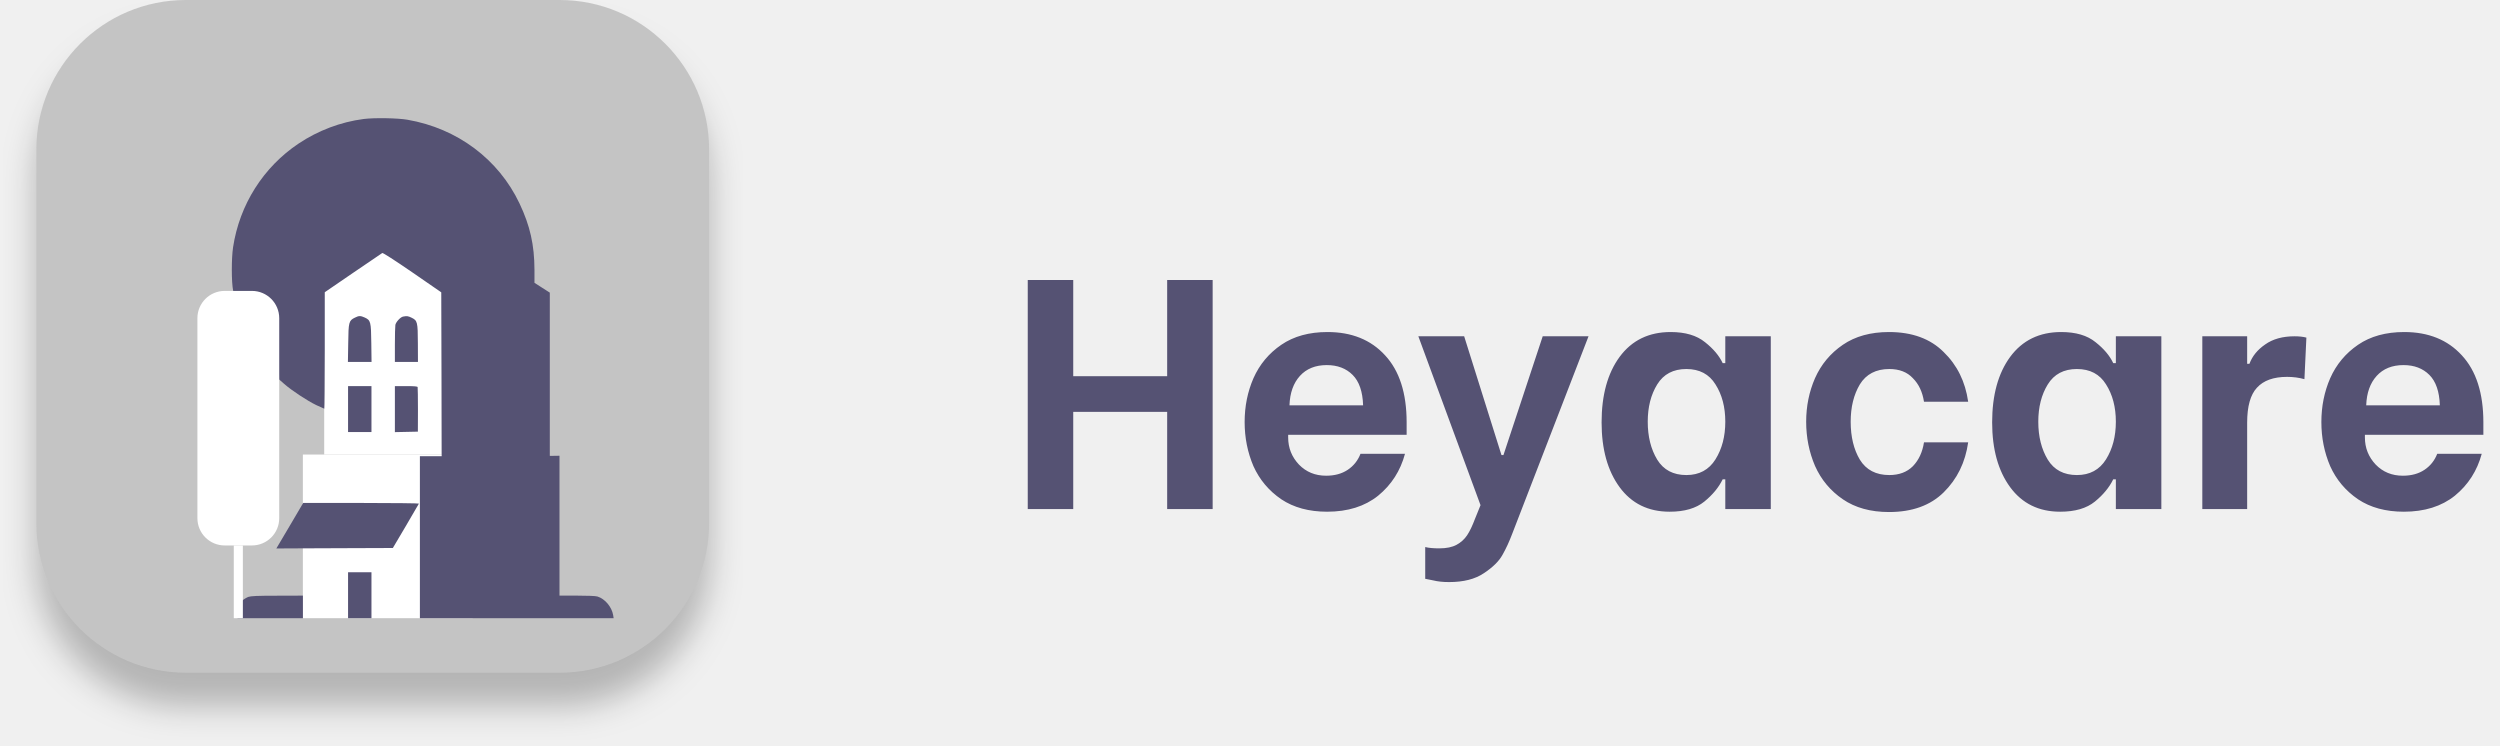
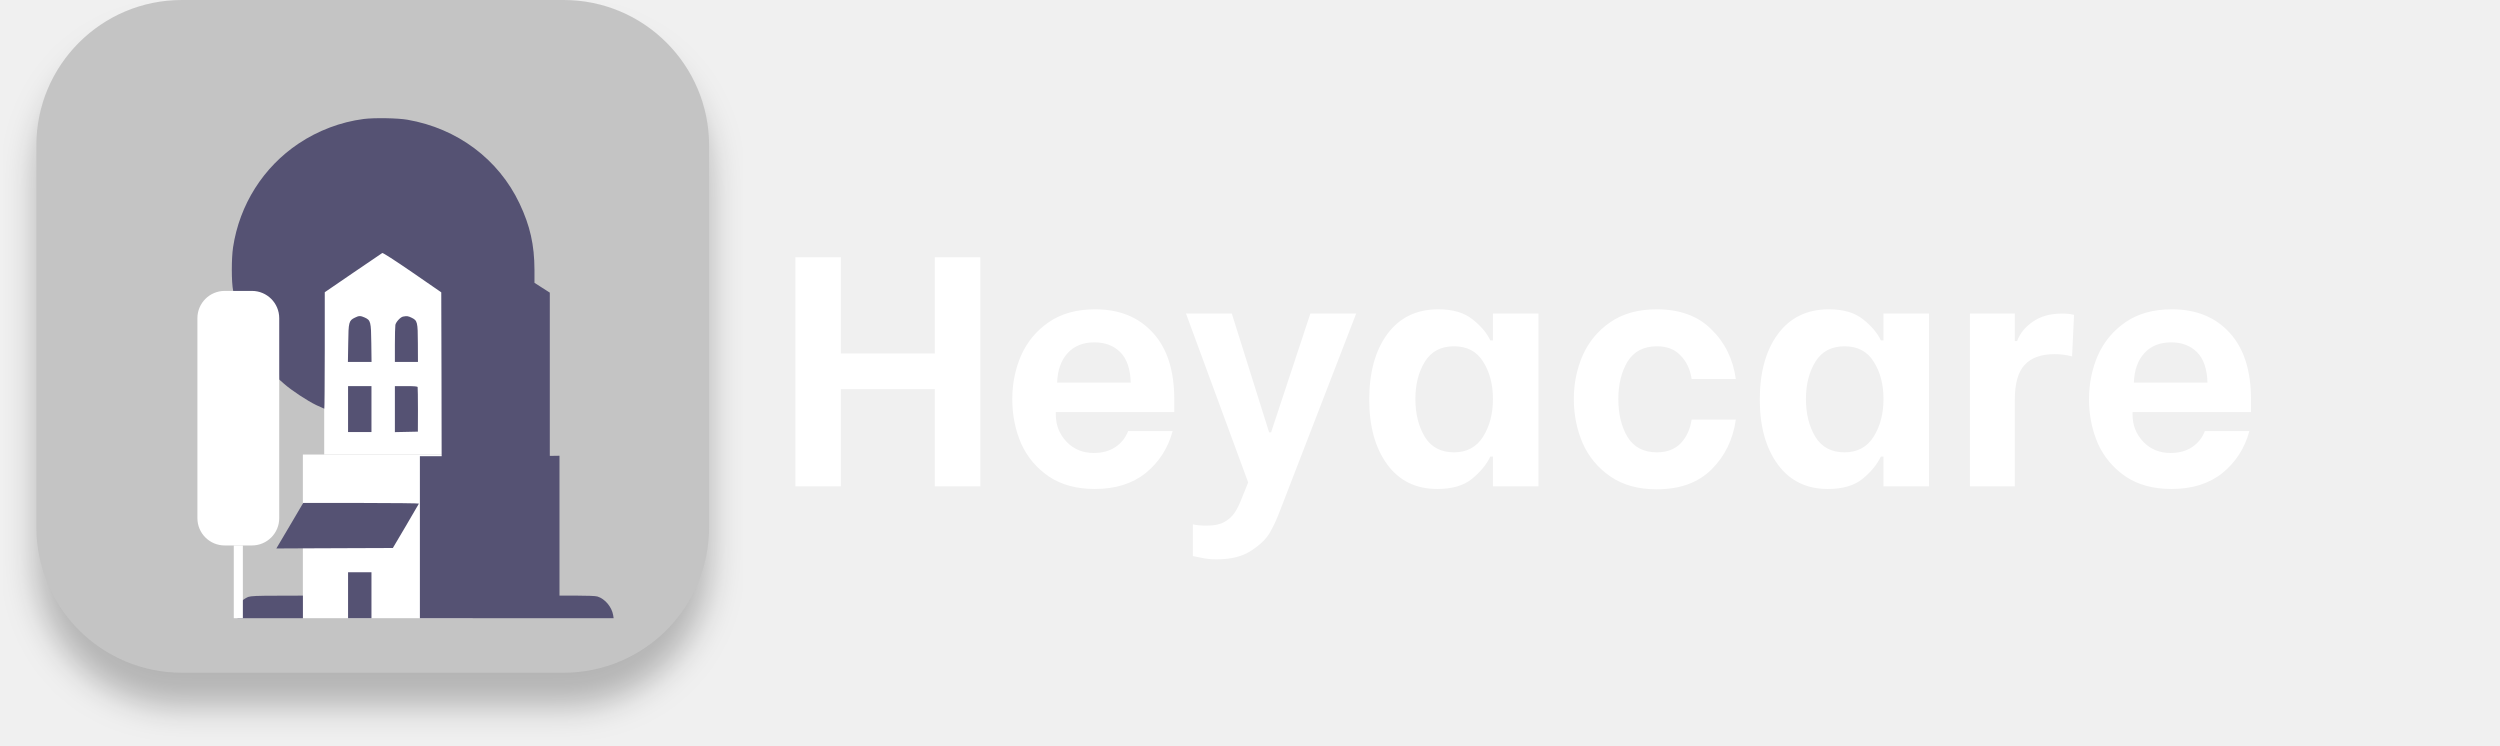
<svg xmlns="http://www.w3.org/2000/svg" width="275" height="82" viewBox="0 0 275 82" fill="none">
  <g filter="url(#filter0_d)">
-     <rect x="4" width="74" height="74" rx="16.444" fill="#C4C4C4" />
+     <rect x="4" width="74" height="74" rx="16" fill="#C4C4C4" />
  </g>
  <path d="M35.662 27.241H48.605V50H35.662V27.241Z" fill="white" />
  <path d="M33.316 50H52V68H33.316V50Z" fill="white" />
  <path d="M39.992 13.091C37.471 13.419 34.995 14.358 32.855 15.785C28.967 18.382 26.349 22.512 25.639 27.192C25.452 28.407 25.452 31.057 25.648 31.988C25.683 32.165 25.736 32.174 26.908 32.209C28.08 32.236 28.151 32.245 28.719 32.528C29.411 32.865 29.997 33.468 30.361 34.212L30.61 34.718L30.654 38.227L30.698 41.737L31.275 42.242C32.074 42.943 33.814 44.095 34.799 44.565C35.252 44.778 35.642 44.955 35.669 44.955C35.696 44.955 35.714 42.074 35.722 38.547V32.147L38.829 30.02C40.542 28.85 41.989 27.866 42.051 27.831C42.122 27.795 43.392 28.61 45.353 29.958L48.54 32.156L48.567 41.17L48.584 50.184H47.386H46.188V59.092V68H56.839H67.5L67.447 67.663C67.296 66.759 66.541 65.864 65.716 65.615C65.512 65.553 64.633 65.518 63.461 65.518H61.544V57.825V50.131L61.011 50.14L60.479 50.149V41.17V32.191L59.636 31.651L58.792 31.11V29.683C58.783 26.944 58.313 24.844 57.15 22.388C54.842 17.514 50.306 14.119 44.812 13.17C43.738 12.984 41.155 12.94 39.992 13.091Z" fill="#555273" />
  <path d="M39.042 34.939C38.376 35.267 38.332 35.409 38.305 37.749L38.27 39.814H39.574H40.87L40.844 37.749C40.817 35.383 40.773 35.232 40.125 34.93C39.654 34.718 39.477 34.718 39.042 34.939Z" fill="#555273" />
  <path d="M44.342 34.824C44.049 34.877 43.561 35.409 43.49 35.737C43.463 35.897 43.437 36.88 43.437 37.917V39.814H44.706H45.975L45.966 37.749C45.957 35.409 45.922 35.258 45.256 34.939C44.892 34.762 44.75 34.744 44.342 34.824Z" fill="#555273" />
  <path d="M38.287 44.999V47.525H39.574H40.861V44.999V42.473H39.574H38.287V44.999Z" fill="#555273" />
  <path d="M43.437 44.999V47.534L44.706 47.508L45.966 47.481L45.975 45.088C45.975 43.767 45.957 42.642 45.94 42.58C45.913 42.5 45.576 42.473 44.67 42.473H43.437V44.999Z" fill="#555273" />
  <path d="M32.038 57.559C31.31 58.791 30.644 59.925 30.555 60.067L30.395 60.333L31.878 60.324C32.694 60.316 35.579 60.307 38.287 60.298L43.213 60.28L44.633 57.878C45.414 56.548 46.071 55.432 46.08 55.396C46.098 55.361 43.24 55.325 39.733 55.325H33.351L32.038 57.559Z" fill="#555273" />
  <path d="M38.287 65.474V68H39.574H40.861V65.474V62.948H39.574H38.287V65.474Z" fill="#555273" />
  <path d="M27.308 65.66C27.103 65.74 26.757 65.953 26.535 66.147L26.127 66.511V67.255V68H29.722H33.317V66.759V65.518L30.503 65.527C28.248 65.527 27.609 65.562 27.308 65.66Z" fill="#555273" />
  <path d="M25.715 60H26.715V68H25.715V60Z" fill="white" />
  <path d="M21.715 35C21.715 33.343 23.058 32 24.715 32H27.715C29.372 32 30.715 33.343 30.715 35V57C30.715 58.657 29.372 60 27.715 60H24.715C23.058 60 21.715 58.657 21.715 57V35Z" fill="white" />
-   <path d="M133.392 30.8V56H128.388V45.308H118.056V56H113.052V30.8H118.056V41.384H128.388V30.8H133.392ZM145.982 56.288C143.99 56.288 142.31 55.832 140.942 54.92C139.574 53.984 138.554 52.772 137.882 51.284C137.234 49.772 136.91 48.152 136.91 46.424C136.91 44.696 137.234 43.088 137.882 41.6C138.554 40.088 139.574 38.864 140.942 37.928C142.31 36.992 144.002 36.524 146.018 36.524C148.682 36.524 150.794 37.376 152.354 39.08C153.938 40.784 154.73 43.244 154.73 46.46V47.828H141.698V48.116C141.698 49.268 142.094 50.264 142.886 51.104C143.678 51.92 144.674 52.328 145.874 52.328C146.81 52.328 147.602 52.112 148.25 51.68C148.898 51.248 149.366 50.66 149.654 49.916H154.55C154.046 51.788 153.062 53.324 151.598 54.524C150.134 55.7 148.262 56.288 145.982 56.288ZM149.942 44.588C149.894 43.076 149.51 41.96 148.79 41.24C148.07 40.52 147.122 40.16 145.946 40.16C144.698 40.16 143.714 40.556 142.994 41.348C142.274 42.14 141.89 43.22 141.842 44.588H149.942ZM166.35 58.7C166.014 59.588 165.654 60.368 165.27 61.04C164.886 61.736 164.202 62.408 163.218 63.056C162.258 63.704 160.986 64.028 159.402 64.028C158.73 64.028 158.154 63.968 157.674 63.848C157.194 63.752 156.894 63.692 156.774 63.668V60.176C157.158 60.272 157.674 60.32 158.322 60.32C159.114 60.32 159.75 60.188 160.23 59.924C160.71 59.66 161.094 59.312 161.382 58.88C161.67 58.448 161.958 57.848 162.246 57.08L162.858 55.568L156.018 36.992H161.058L165.162 50.06H165.378L169.698 36.992H174.738L166.35 58.7ZM183.663 56.288C181.311 56.288 179.475 55.388 178.155 53.588C176.835 51.788 176.175 49.412 176.175 46.46C176.175 43.46 176.835 41.06 178.155 39.26C179.499 37.436 181.371 36.524 183.771 36.524C185.379 36.524 186.639 36.896 187.551 37.64C188.463 38.36 189.111 39.128 189.495 39.944H189.783V36.992H194.787V56H189.783V52.724H189.495C189.063 53.612 188.391 54.428 187.479 55.172C186.567 55.916 185.295 56.288 183.663 56.288ZM185.499 52.256C186.915 52.256 187.983 51.68 188.703 50.528C189.423 49.376 189.783 47.996 189.783 46.388C189.783 44.78 189.423 43.412 188.703 42.284C188.007 41.156 186.939 40.592 185.499 40.592C184.059 40.592 182.991 41.156 182.295 42.284C181.599 43.412 181.251 44.78 181.251 46.388C181.251 48.02 181.599 49.412 182.295 50.564C182.991 51.692 184.059 52.256 185.499 52.256ZM207.787 56.324C205.771 56.324 204.079 55.856 202.711 54.92C201.343 53.984 200.323 52.76 199.651 51.248C199.003 49.736 198.679 48.116 198.679 46.388C198.679 44.684 199.003 43.088 199.651 41.6C200.323 40.088 201.343 38.864 202.711 37.928C204.079 36.992 205.771 36.524 207.787 36.524C210.331 36.524 212.335 37.256 213.799 38.72C215.287 40.16 216.187 41.984 216.499 44.192H211.639C211.471 43.112 211.063 42.248 210.415 41.6C209.791 40.928 208.927 40.592 207.823 40.592C206.359 40.592 205.279 41.156 204.583 42.284C203.911 43.412 203.575 44.78 203.575 46.388C203.575 48.044 203.911 49.436 204.583 50.564C205.279 51.692 206.359 52.256 207.823 52.256C208.903 52.256 209.767 51.932 210.415 51.284C211.063 50.612 211.471 49.736 211.639 48.656H216.499C216.187 50.864 215.287 52.7 213.799 54.164C212.335 55.604 210.331 56.324 207.787 56.324ZM226.624 56.288C224.272 56.288 222.436 55.388 221.116 53.588C219.796 51.788 219.136 49.412 219.136 46.46C219.136 43.46 219.796 41.06 221.116 39.26C222.46 37.436 224.332 36.524 226.732 36.524C228.34 36.524 229.6 36.896 230.512 37.64C231.424 38.36 232.072 39.128 232.456 39.944H232.744V36.992H237.748V56H232.744V52.724H232.456C232.024 53.612 231.352 54.428 230.44 55.172C229.528 55.916 228.256 56.288 226.624 56.288ZM228.46 52.256C229.876 52.256 230.944 51.68 231.664 50.528C232.384 49.376 232.744 47.996 232.744 46.388C232.744 44.78 232.384 43.412 231.664 42.284C230.968 41.156 229.9 40.592 228.46 40.592C227.02 40.592 225.952 41.156 225.256 42.284C224.56 43.412 224.212 44.78 224.212 46.388C224.212 48.02 224.56 49.412 225.256 50.564C225.952 51.692 227.02 52.256 228.46 52.256ZM242.255 36.992H247.187V40.016H247.439C247.751 39.176 248.327 38.468 249.167 37.892C250.007 37.292 251.087 36.992 252.407 36.992C252.911 36.992 253.343 37.04 253.703 37.136L253.487 41.708C252.887 41.54 252.251 41.456 251.579 41.456C250.091 41.456 248.987 41.852 248.267 42.644C247.547 43.412 247.187 44.696 247.187 46.496V56H242.255V36.992ZM264.423 56.288C262.431 56.288 260.751 55.832 259.383 54.92C258.015 53.984 256.995 52.772 256.323 51.284C255.675 49.772 255.351 48.152 255.351 46.424C255.351 44.696 255.675 43.088 256.323 41.6C256.995 40.088 258.015 38.864 259.383 37.928C260.751 36.992 262.443 36.524 264.459 36.524C267.123 36.524 269.235 37.376 270.795 39.08C272.379 40.784 273.171 43.244 273.171 46.46V47.828H260.139V48.116C260.139 49.268 260.535 50.264 261.327 51.104C262.119 51.92 263.115 52.328 264.315 52.328C265.251 52.328 266.043 52.112 266.691 51.68C267.339 51.248 267.807 50.66 268.095 49.916H272.991C272.487 51.788 271.503 53.324 270.039 54.524C268.575 55.7 266.703 56.288 264.423 56.288ZM268.383 44.588C268.335 43.076 267.951 41.96 267.231 41.24C266.511 40.52 265.563 40.16 264.387 40.16C263.139 40.16 262.155 40.556 261.435 41.348C260.715 42.14 260.331 43.22 260.283 44.588H268.383Z" fill="#555273" />
+   <path d="M107.833 28.3V53.5H102.829V42.808H92.497V53.5H87.493V28.3H92.497V38.884H102.829V28.3H107.833ZM120.423 53.788C118.431 53.788 116.751 53.332 115.383 52.42C114.015 51.484 112.995 50.272 112.323 48.784C111.675 47.272 111.351 45.652 111.351 43.924C111.351 42.196 111.675 40.588 112.323 39.1C112.995 37.588 114.015 36.364 115.383 35.428C116.751 34.492 118.443 34.024 120.459 34.024C123.123 34.024 125.235 34.876 126.795 36.58C128.379 38.284 129.171 40.744 129.171 43.96V45.328H116.139V45.616C116.139 46.768 116.535 47.764 117.327 48.604C118.119 49.42 119.115 49.828 120.315 49.828C121.251 49.828 122.043 49.612 122.691 49.18C123.339 48.748 123.807 48.16 124.095 47.416H128.991C128.487 49.288 127.503 50.824 126.039 52.024C124.575 53.2 122.703 53.788 120.423 53.788ZM124.383 42.088C124.335 40.576 123.951 39.46 123.231 38.74C122.511 38.02 121.563 37.66 120.387 37.66C119.139 37.66 118.155 38.056 117.435 38.848C116.715 39.64 116.331 40.72 116.283 42.088H124.383ZM140.791 56.2C140.455 57.088 140.095 57.868 139.711 58.54C139.327 59.236 138.643 59.908 137.659 60.556C136.699 61.204 135.427 61.528 133.843 61.528C133.171 61.528 132.595 61.468 132.115 61.348C131.635 61.252 131.335 61.192 131.215 61.168V57.676C131.599 57.772 132.115 57.82 132.763 57.82C133.555 57.82 134.191 57.688 134.671 57.424C135.151 57.16 135.535 56.812 135.823 56.38C136.111 55.948 136.399 55.348 136.687 54.58L137.299 53.068L130.459 34.492H135.499L139.603 47.56H139.819L144.139 34.492H149.179L140.791 56.2ZM158.104 53.788C155.752 53.788 153.916 52.888 152.596 51.088C151.276 49.288 150.616 46.912 150.616 43.96C150.616 40.96 151.276 38.56 152.596 36.76C153.94 34.936 155.812 34.024 158.212 34.024C159.82 34.024 161.08 34.396 161.992 35.14C162.904 35.86 163.552 36.628 163.936 37.444H164.224V34.492H169.228V53.5H164.224V50.224H163.936C163.504 51.112 162.832 51.928 161.92 52.672C161.008 53.416 159.736 53.788 158.104 53.788ZM159.94 49.756C161.356 49.756 162.424 49.18 163.144 48.028C163.864 46.876 164.224 45.496 164.224 43.888C164.224 42.28 163.864 40.912 163.144 39.784C162.448 38.656 161.38 38.092 159.94 38.092C158.5 38.092 157.432 38.656 156.736 39.784C156.04 40.912 155.692 42.28 155.692 43.888C155.692 45.52 156.04 46.912 156.736 48.064C157.432 49.192 158.5 49.756 159.94 49.756ZM182.229 53.824C180.213 53.824 178.521 53.356 177.153 52.42C175.785 51.484 174.765 50.26 174.093 48.748C173.445 47.236 173.121 45.616 173.121 43.888C173.121 42.184 173.445 40.588 174.093 39.1C174.765 37.588 175.785 36.364 177.153 35.428C178.521 34.492 180.213 34.024 182.229 34.024C184.773 34.024 186.777 34.756 188.241 36.22C189.729 37.66 190.629 39.484 190.941 41.692H186.081C185.913 40.612 185.505 39.748 184.857 39.1C184.233 38.428 183.369 38.092 182.265 38.092C180.801 38.092 179.721 38.656 179.025 39.784C178.353 40.912 178.017 42.28 178.017 43.888C178.017 45.544 178.353 46.936 179.025 48.064C179.721 49.192 180.801 49.756 182.265 49.756C183.345 49.756 184.209 49.432 184.857 48.784C185.505 48.112 185.913 47.236 186.081 46.156H190.941C190.629 48.364 189.729 50.2 188.241 51.664C186.777 53.104 184.773 53.824 182.229 53.824ZM201.065 53.788C198.713 53.788 196.877 52.888 195.557 51.088C194.237 49.288 193.577 46.912 193.577 43.96C193.577 40.96 194.237 38.56 195.557 36.76C196.901 34.936 198.773 34.024 201.173 34.024C202.781 34.024 204.041 34.396 204.953 35.14C205.865 35.86 206.513 36.628 206.897 37.444H207.185V34.492H212.189V53.5H207.185V50.224H206.897C206.465 51.112 205.793 51.928 204.881 52.672C203.969 53.416 202.697 53.788 201.065 53.788ZM202.901 49.756C204.317 49.756 205.385 49.18 206.105 48.028C206.825 46.876 207.185 45.496 207.185 43.888C207.185 42.28 206.825 40.912 206.105 39.784C205.409 38.656 204.341 38.092 202.901 38.092C201.461 38.092 200.393 38.656 199.697 39.784C199.001 40.912 198.653 42.28 198.653 43.888C198.653 45.52 199.001 46.912 199.697 48.064C200.393 49.192 201.461 49.756 202.901 49.756ZM216.696 34.492H221.628V37.516H221.88C222.192 36.676 222.768 35.968 223.608 35.392C224.448 34.792 225.528 34.492 226.848 34.492C227.352 34.492 227.784 34.54 228.144 34.636L227.928 39.208C227.328 39.04 226.692 38.956 226.02 38.956C224.532 38.956 223.428 39.352 222.708 40.144C221.988 40.912 221.628 42.196 221.628 43.996V53.5H216.696V34.492ZM238.864 53.788C236.872 53.788 235.192 53.332 233.824 52.42C232.456 51.484 231.436 50.272 230.764 48.784C230.116 47.272 229.792 45.652 229.792 43.924C229.792 42.196 230.116 40.588 230.764 39.1C231.436 37.588 232.456 36.364 233.824 35.428C235.192 34.492 236.884 34.024 238.9 34.024C241.564 34.024 243.676 34.876 245.236 36.58C246.82 38.284 247.612 40.744 247.612 43.96V45.328H234.58V45.616C234.58 46.768 234.976 47.764 235.768 48.604C236.56 49.42 237.556 49.828 238.756 49.828C239.692 49.828 240.484 49.612 241.132 49.18C241.78 48.748 242.248 48.16 242.536 47.416H247.432C246.928 49.288 245.944 50.824 244.48 52.024C243.016 53.2 241.144 53.788 238.864 53.788ZM242.824 42.088C242.776 40.576 242.392 39.46 241.672 38.74C240.952 38.02 240.004 37.66 238.828 37.66C237.58 37.66 236.596 38.056 235.876 38.848C235.156 39.64 234.772 40.72 234.724 42.088H242.824Z" fill="white" />
  <defs>
    <filter id="filter0_d" x="0.346" y="0" width="81.309" height="81.309" filterUnits="userSpaceOnUse" color-interpolation-filters="sRGB">
      <feFlood flood-opacity="0" result="BackgroundImageFix" />
      <feColorMatrix in="SourceAlpha" type="matrix" values="0 0 0 0 0 0 0 0 0 0 0 0 0 0 0 0 0 0 127 0" />
      <feOffset dy="3.654" />
      <feGaussianBlur stdDeviation="1.827" />
      <feColorMatrix type="matrix" values="0 0 0 0 0 0 0 0 0 0 0 0 0 0 0 0 0 0 0.25 0" />
      <feBlend mode="normal" in2="BackgroundImageFix" result="effect1_dropShadow" />
      <feBlend mode="normal" in="SourceGraphic" in2="effect1_dropShadow" result="shape" />
    </filter>
  </defs>
</svg>
